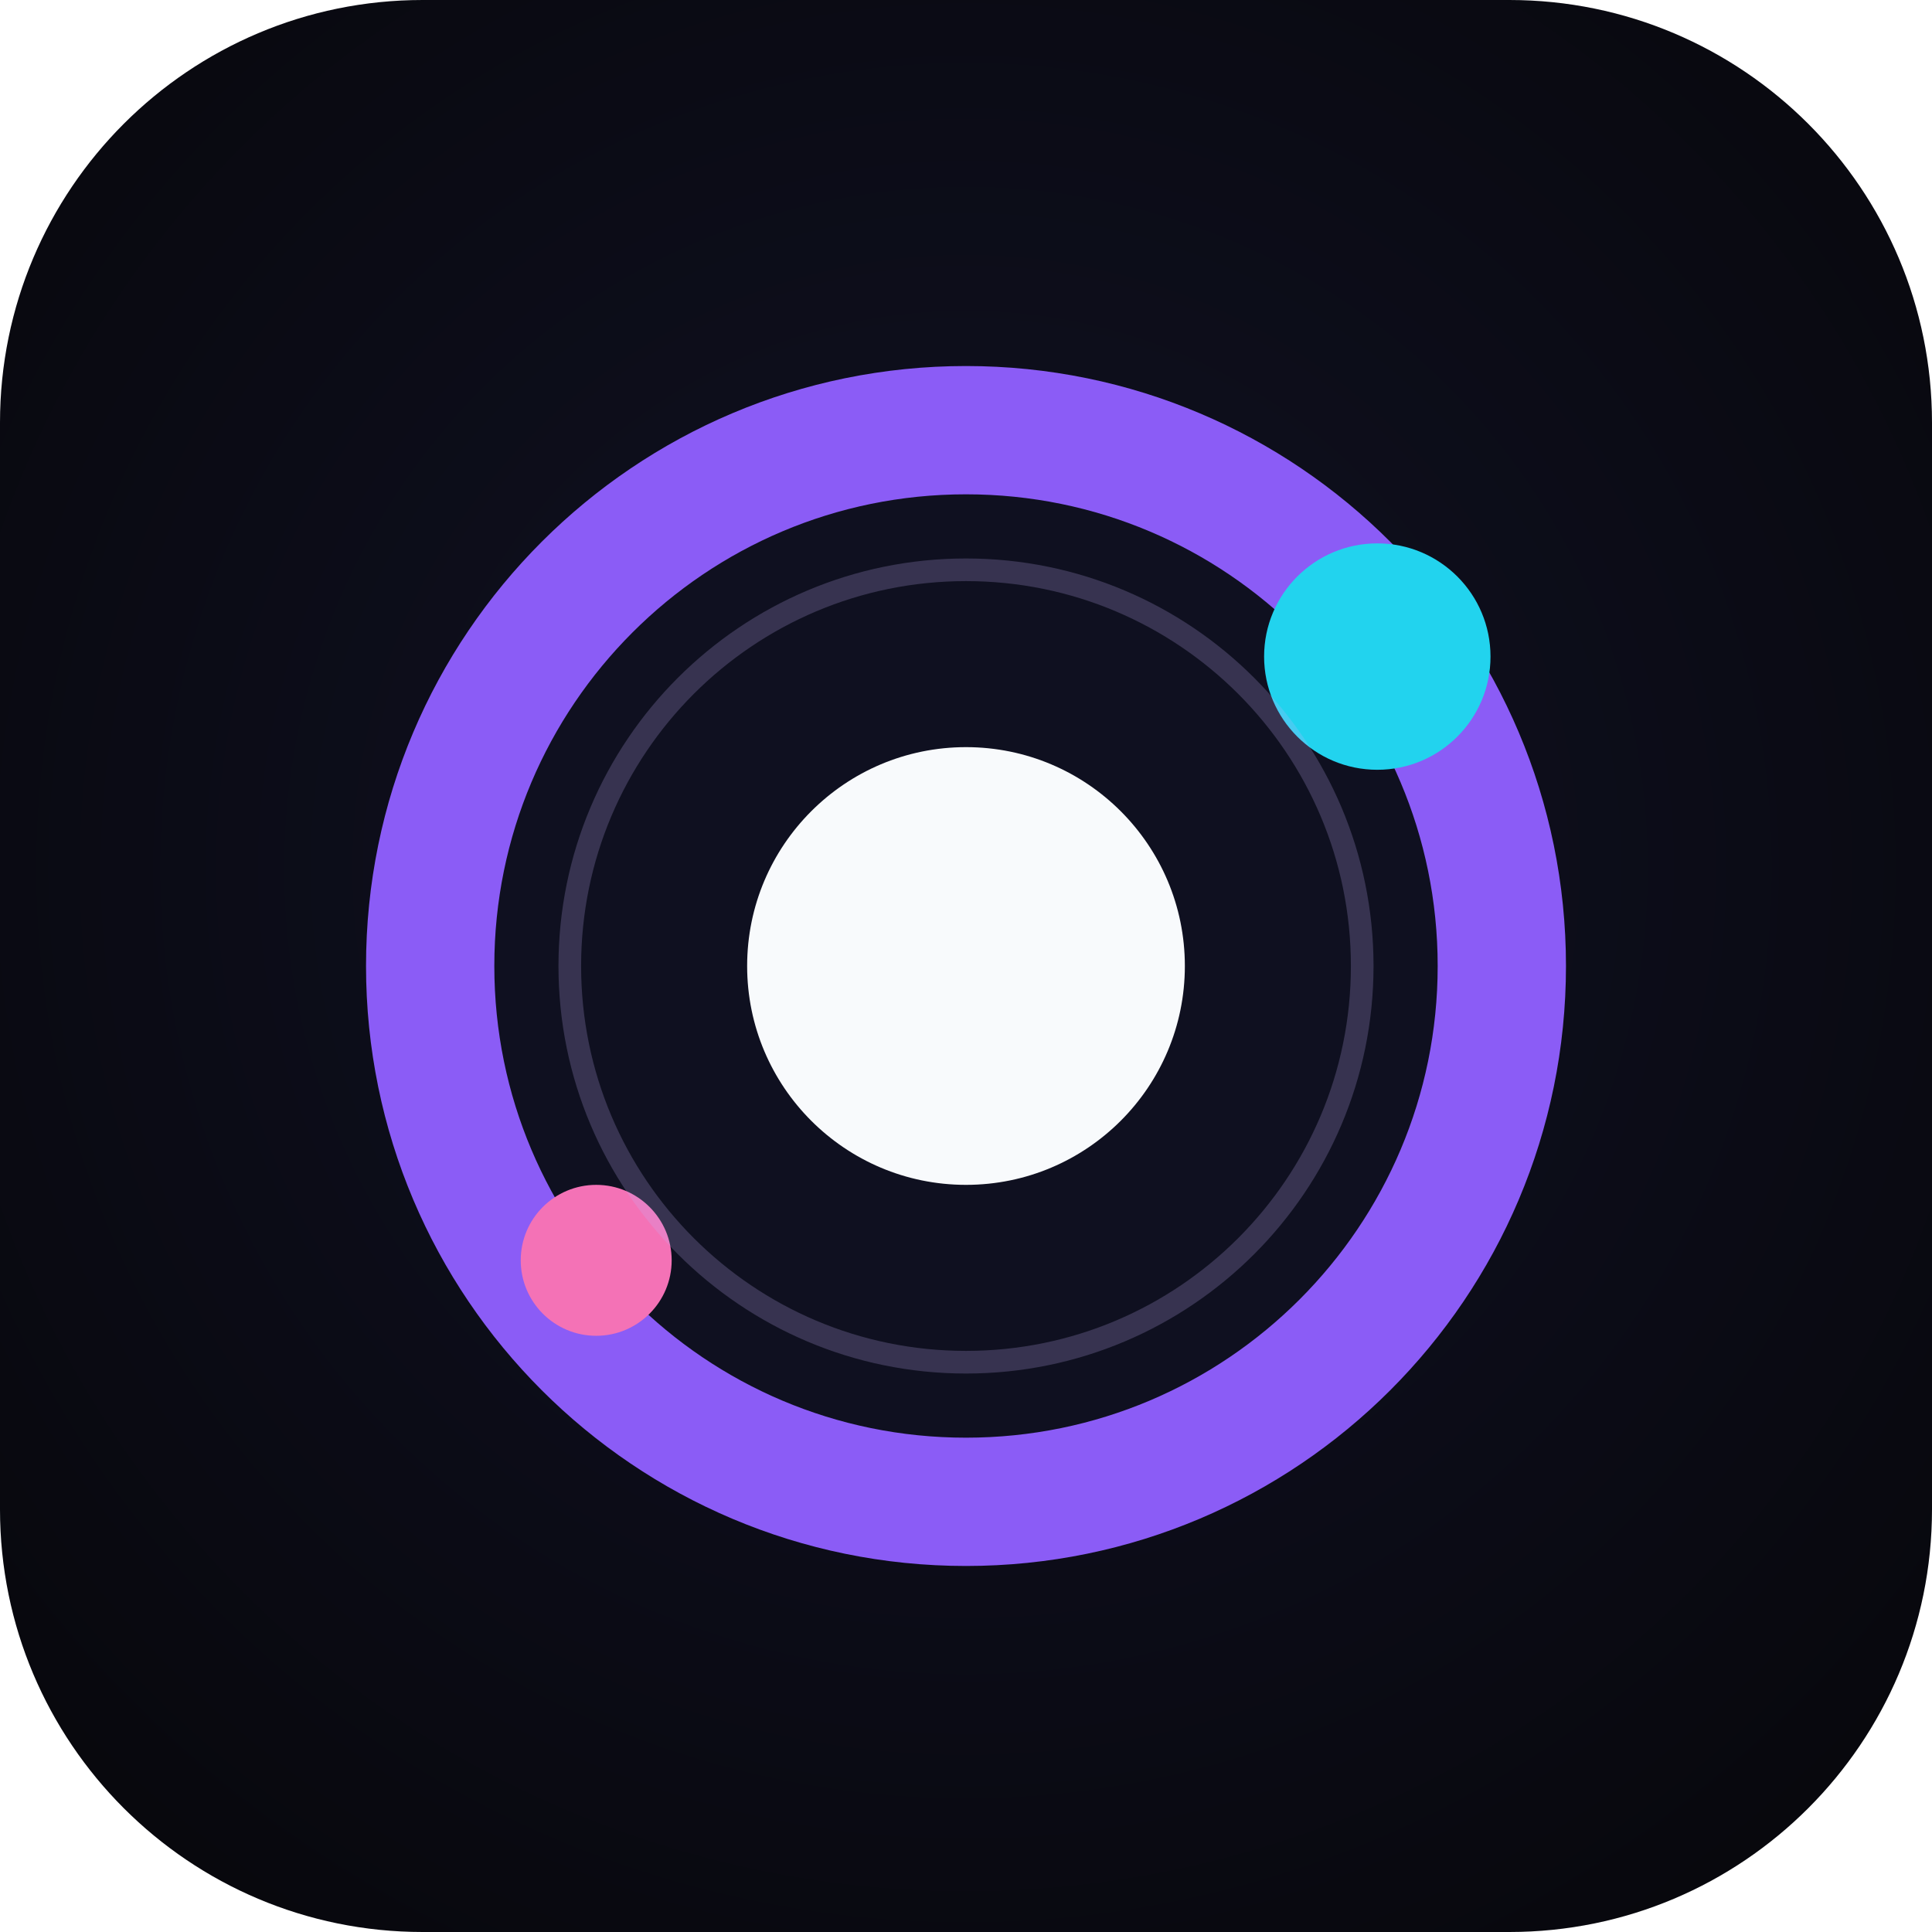
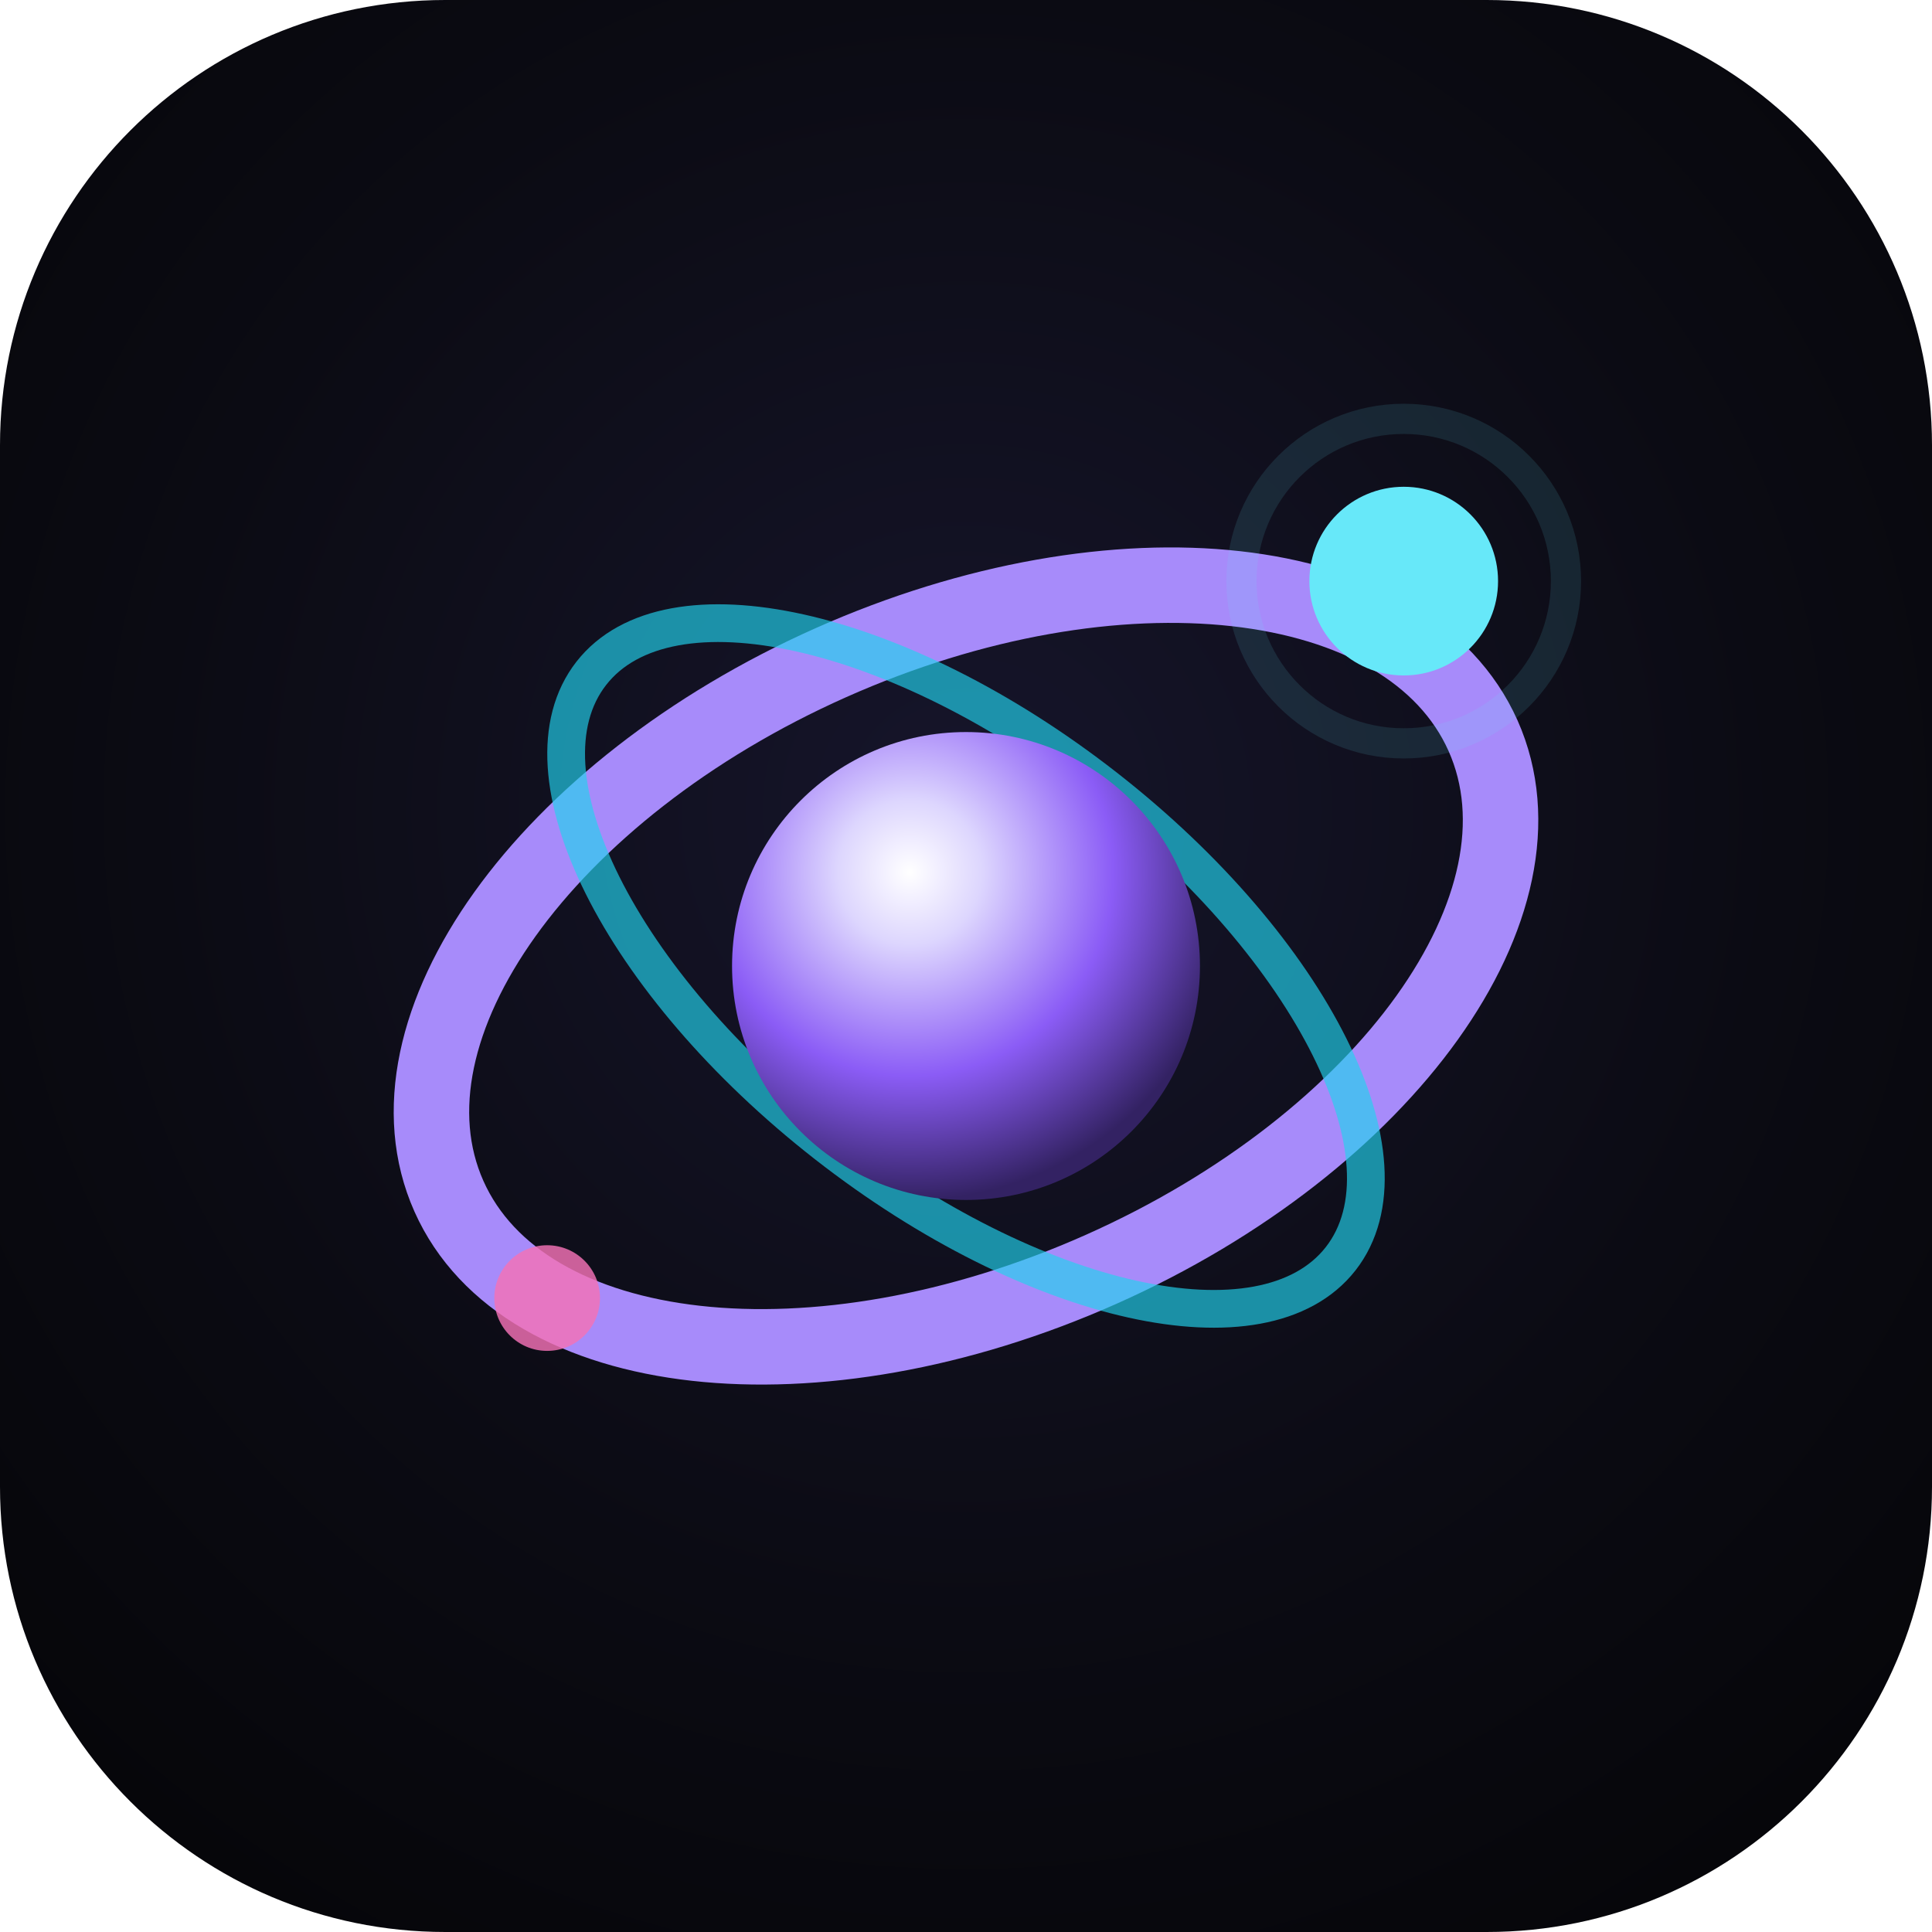
<svg xmlns="http://www.w3.org/2000/svg" width="512" height="512" viewBox="0 0 512 512" role="img" aria-label="Loop">
  <defs>
-     <radialGradient id="bg" cx="50%" cy="45%" r="70%">
-       <stop offset="0" stop-color="#111225" />
-       <stop offset="1" stop-color="#07070b" />
+     <radialGradient id="bg" cx="50%" cy="42%" r="72%">
+       <stop offset="0" stop-color="#16152b" />
+       <stop offset=".58" stop-color="#0b0b13" />
+       <stop offset="1" stop-color="#050508" />
+     </radialGradient>
+     <radialGradient id="core" cx="38%" cy="30%" r="70%">
+       <stop offset="0" stop-color="#ffffff" />
+       <stop offset=".22" stop-color="#ddd6fe" />
+       <stop offset=".62" stop-color="#8b5cf6" />
+       <stop offset="1" stop-color="#332263" />
    </radialGradient>
  </defs>
-   <rect width="512" height="512" rx="112" fill="url(#bg)" />
-   <circle cx="256" cy="256" r="142" fill="#0f1020" stroke="#8b5cf6" stroke-width="34" />
-   <circle cx="256" cy="256" r="58" fill="#f8fafc" />
-   <circle cx="365" cy="174" r="30" fill="#22d3ee" />
-   <circle cx="158" cy="334" r="20" fill="#f472b6" />
-   <circle cx="256" cy="256" r="105" fill="none" stroke="#c4b5fd" stroke-opacity=".22" stroke-width="6" />
+   <rect width="512" height="512" rx="118" fill="url(#bg)" />
+   <ellipse cx="256" cy="256" rx="150" ry="88" fill="none" stroke="#a78bfa" stroke-width="20" transform="rotate(-24 256 256)" />
+   <ellipse cx="256" cy="256" rx="126" ry="60" fill="none" stroke="#22d3ee" stroke-opacity=".66" stroke-width="10" transform="rotate(38 256 256)" />
+   <circle cx="256" cy="256" r="62" fill="url(#core)" />
+   <circle cx="372" cy="154" r="25" fill="#67e8f9" />
+   <circle cx="372" cy="154" r="43" fill="none" stroke="#67e8f9" stroke-opacity=".12" stroke-width="8" />
+   <circle cx="145" cy="344" r="14" fill="#f472b6" opacity=".82" />
</svg>
